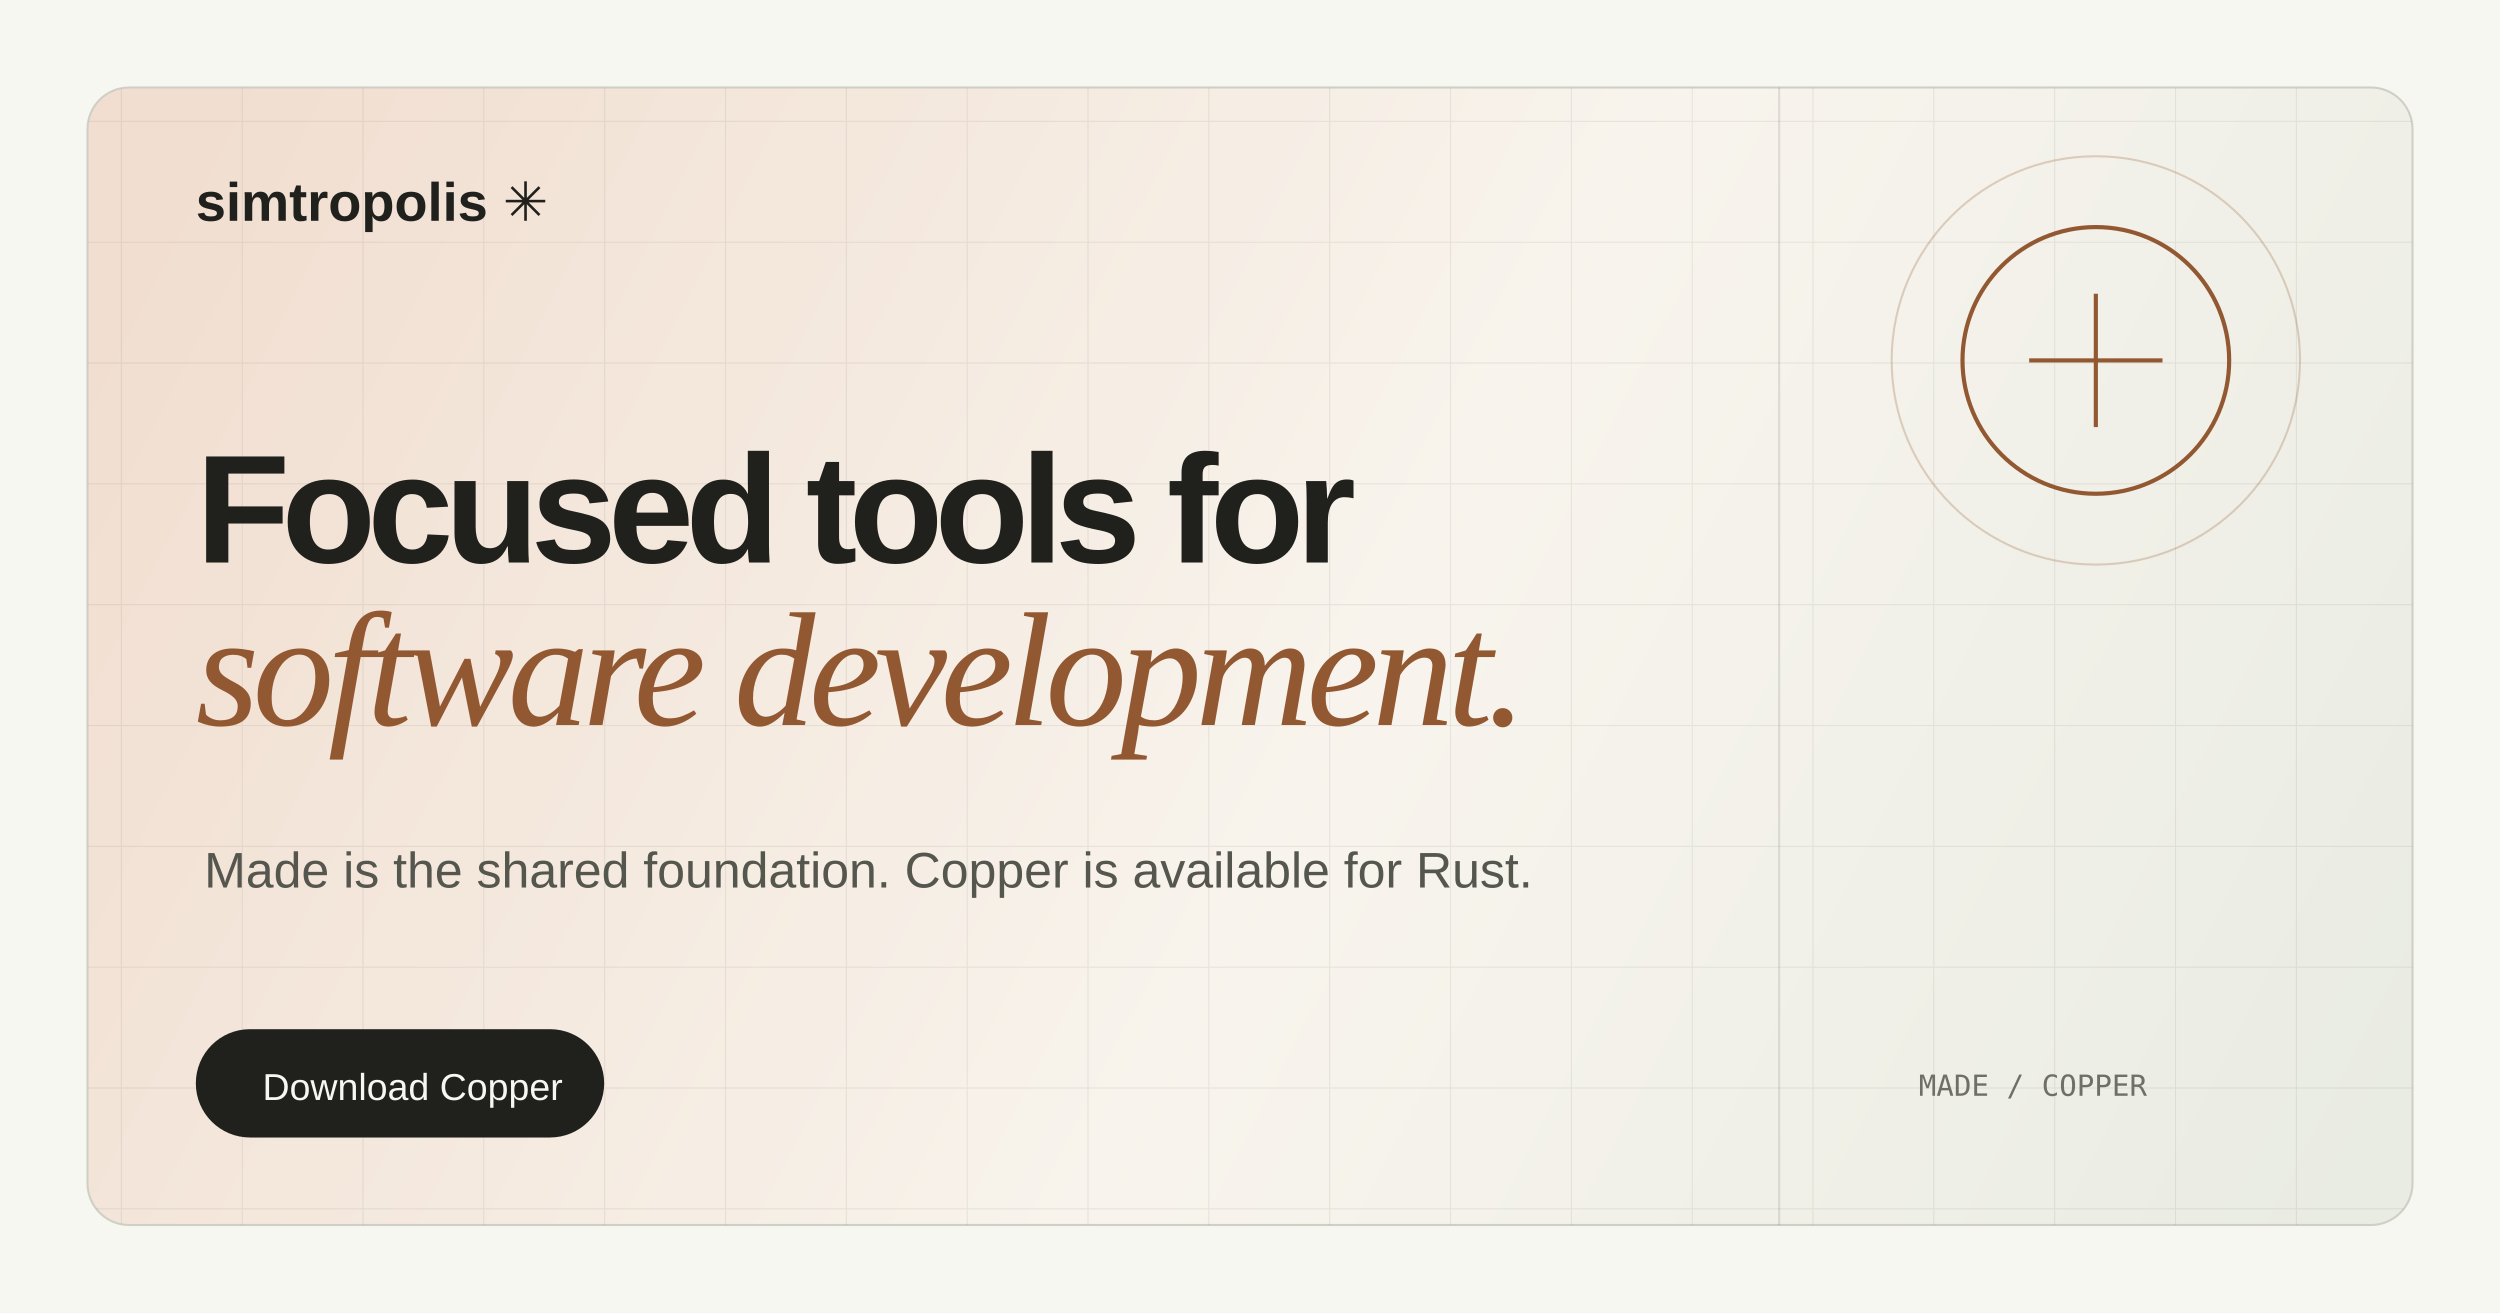
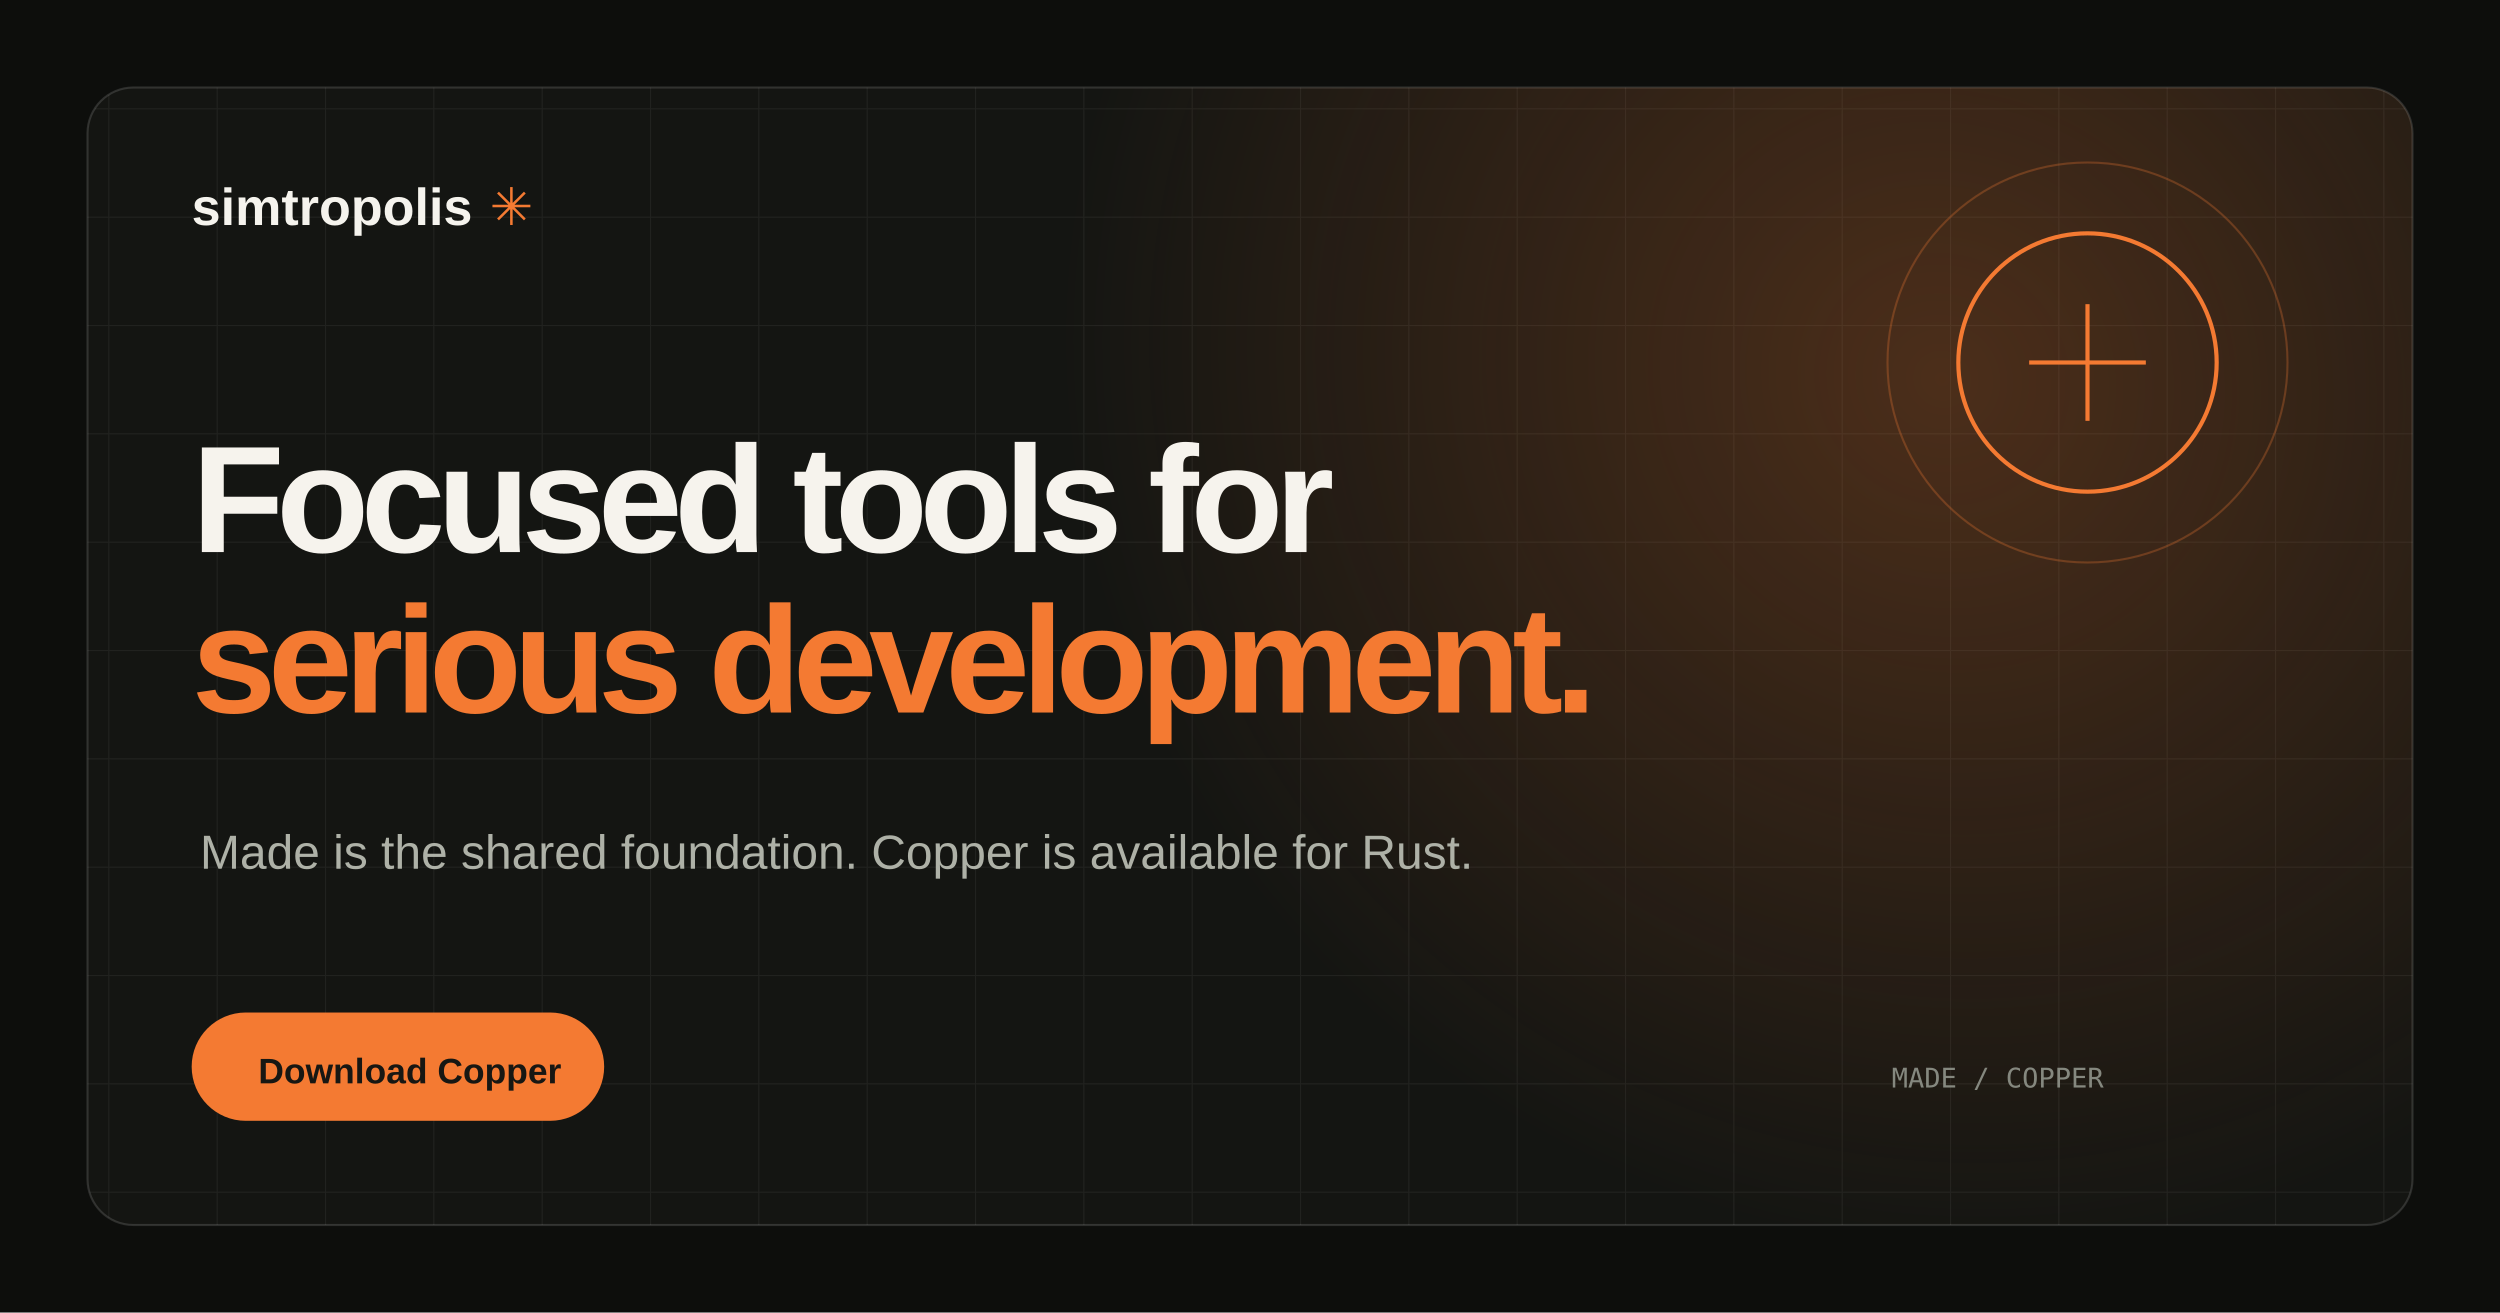
<svg xmlns="http://www.w3.org/2000/svg" width="1200" height="630" viewBox="0 0 1200 630" fill="none">
  <defs>
-     <linearGradient id="paper" x1="96" y1="62" x2="1124" y2="588" gradientUnits="userSpaceOnUse">
-       <stop stop-color="#F1DED0" />
-       <stop offset="0.55" stop-color="#F8F4ED" />
-       <stop offset="1" stop-color="#E9ECE3" />
-     </linearGradient>
-     <pattern id="grid" width="58" height="58" patternUnits="userSpaceOnUse">
-       <path d="M58 0H0V58" stroke="#20211D" stroke-opacity="0.075" />
+     <pattern id="grid" width="52" height="52" patternUnits="userSpaceOnUse">
+       <path d="M52 0H0V52" stroke="#FFFFFF" stroke-opacity="0.055" />
    </pattern>
+     <radialGradient id="glow" cx="0" cy="0" r="1" gradientUnits="userSpaceOnUse" gradientTransform="translate(930 182) rotate(132) scale(410 430)">
+       <stop stop-color="#F47A32" stop-opacity="0.25" />
+       <stop offset="1" stop-color="#F47A32" stop-opacity="0" />
+     </radialGradient>
  </defs>
-   <rect width="1200" height="630" fill="#F7F7F2" />
-   <rect x="42" y="42" width="1116" height="546" rx="20" fill="url(#paper)" stroke="#CFCFC6" />
-   <rect x="42" y="42" width="1116" height="546" rx="20" fill="url(#grid)" />
-   <path d="M854 42V588" stroke="#20211D" stroke-opacity="0.12" />
-   <circle cx="1006" cy="173" r="64" stroke="#925832" stroke-width="2" />
-   <circle cx="1006" cy="173" r="98" stroke="#925832" stroke-opacity="0.25" />
-   <path d="M974 173H1038M1006 141V205" stroke="#925832" stroke-width="2" />
-   <text x="94" y="106" fill="#20211D" font-family="Arial, Helvetica, sans-serif" font-size="26" font-weight="600">simtropolis ✳</text>
-   <text x="94" y="270" fill="#20211D" font-family="Arial, Helvetica, sans-serif" font-size="74" font-weight="600" letter-spacing="-4">Focused tools for</text>
-   <text x="94" y="348" fill="#925832" font-family="Georgia, 'Times New Roman', serif" font-size="78" font-style="italic" letter-spacing="-3">software development.</text>
-   <text x="98" y="426" fill="#55574F" font-family="Arial, Helvetica, sans-serif" font-size="24">Made is the shared foundation. Copper is available for Rust.</text>
-   <rect x="94" y="494" width="196" height="52" rx="26" fill="#20211D" />
-   <text x="126" y="528" fill="#F7F7F2" font-family="Arial, Helvetica, sans-serif" font-size="18">Download Copper</text>
-   <text x="921" y="526" fill="#6E7067" font-family="ui-monospace, SFMono-Regular, Menlo, monospace" font-size="14">MADE / COPPER</text>
+   <rect width="1200" height="630" fill="#0D0E0C" />
+   <rect x="42" y="42" width="1116" height="546" rx="22" fill="#141512" stroke="#FFFFFF" stroke-opacity="0.14" />
+   <rect x="42" y="42" width="1116" height="546" rx="22" fill="url(#grid)" />
+   <rect x="42" y="42" width="1116" height="546" rx="22" fill="url(#glow)" />
+   <text x="92" y="108" fill="#F5F3ED" font-family="Arial, Helvetica, sans-serif" font-size="25" font-weight="600">simtropolis</text>
+   <text x="235" y="108" fill="#F47A32" font-family="Arial, Helvetica, sans-serif" font-size="25">✳</text>
+   <text x="92" y="265" fill="#F6F3ED" font-family="Arial, Helvetica, sans-serif" font-size="73" font-weight="600" letter-spacing="-4">Focused tools for</text>
+   <text x="92" y="342" fill="#F47A32" font-family="Arial, Helvetica, sans-serif" font-size="73" font-weight="600" letter-spacing="-4">serious development.</text>
+   <text x="96" y="417" fill="#AEB1A7" font-family="Arial, Helvetica, sans-serif" font-size="23">Made is the shared foundation. Copper is available for Rust.</text>
+   <rect x="92" y="486" width="198" height="52" rx="26" fill="#F47A32" />
+   <text x="124" y="520" fill="#171713" font-family="Arial, Helvetica, sans-serif" font-size="17" font-weight="600">Download Copper</text>
+   <circle cx="1002" cy="174" r="62" stroke="#F47A32" stroke-width="2" />
+   <circle cx="1002" cy="174" r="96" stroke="#F47A32" stroke-opacity="0.28" />
+   <path d="M974 174H1030M1002 146V202" stroke="#F47A32" stroke-width="2" />
+   <text x="908" y="522" fill="#85887F" font-family="ui-monospace, SFMono-Regular, Menlo, monospace" font-size="13">MADE / COPPER</text>
</svg>
